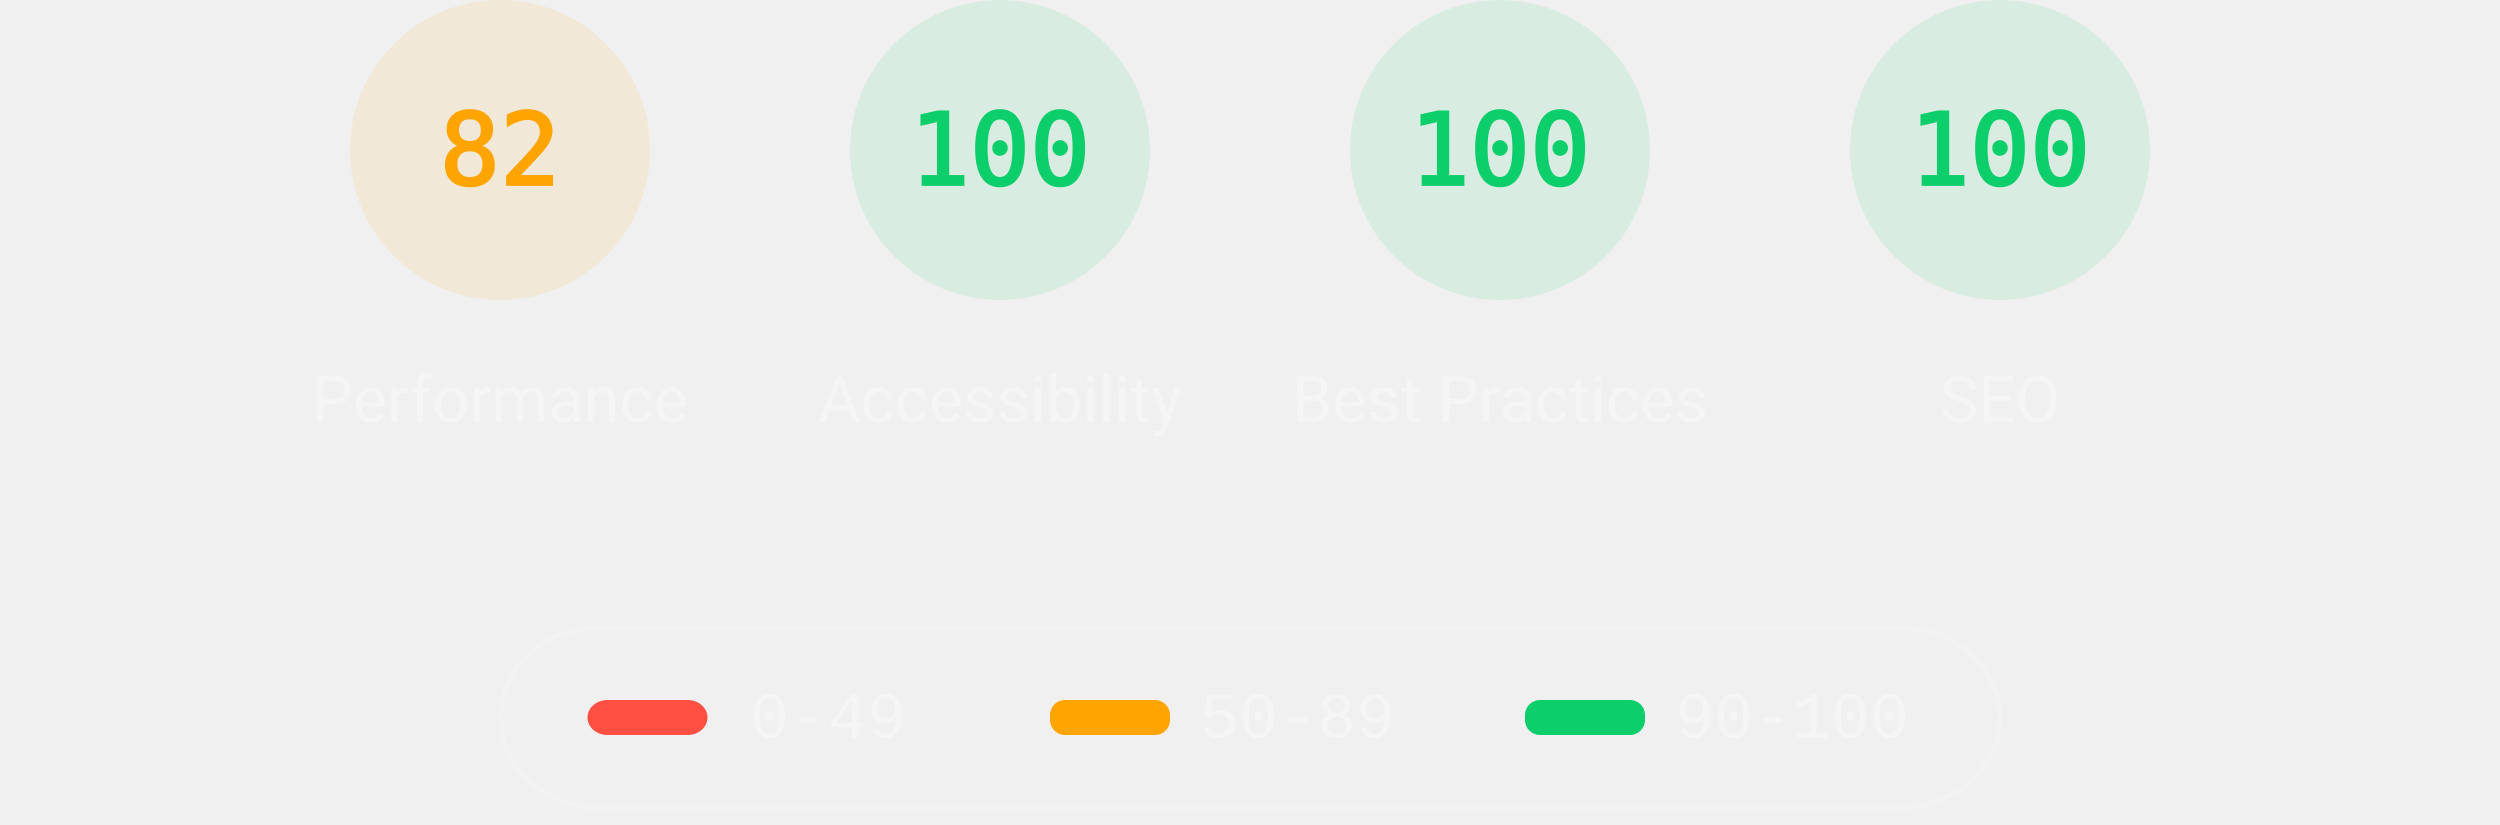
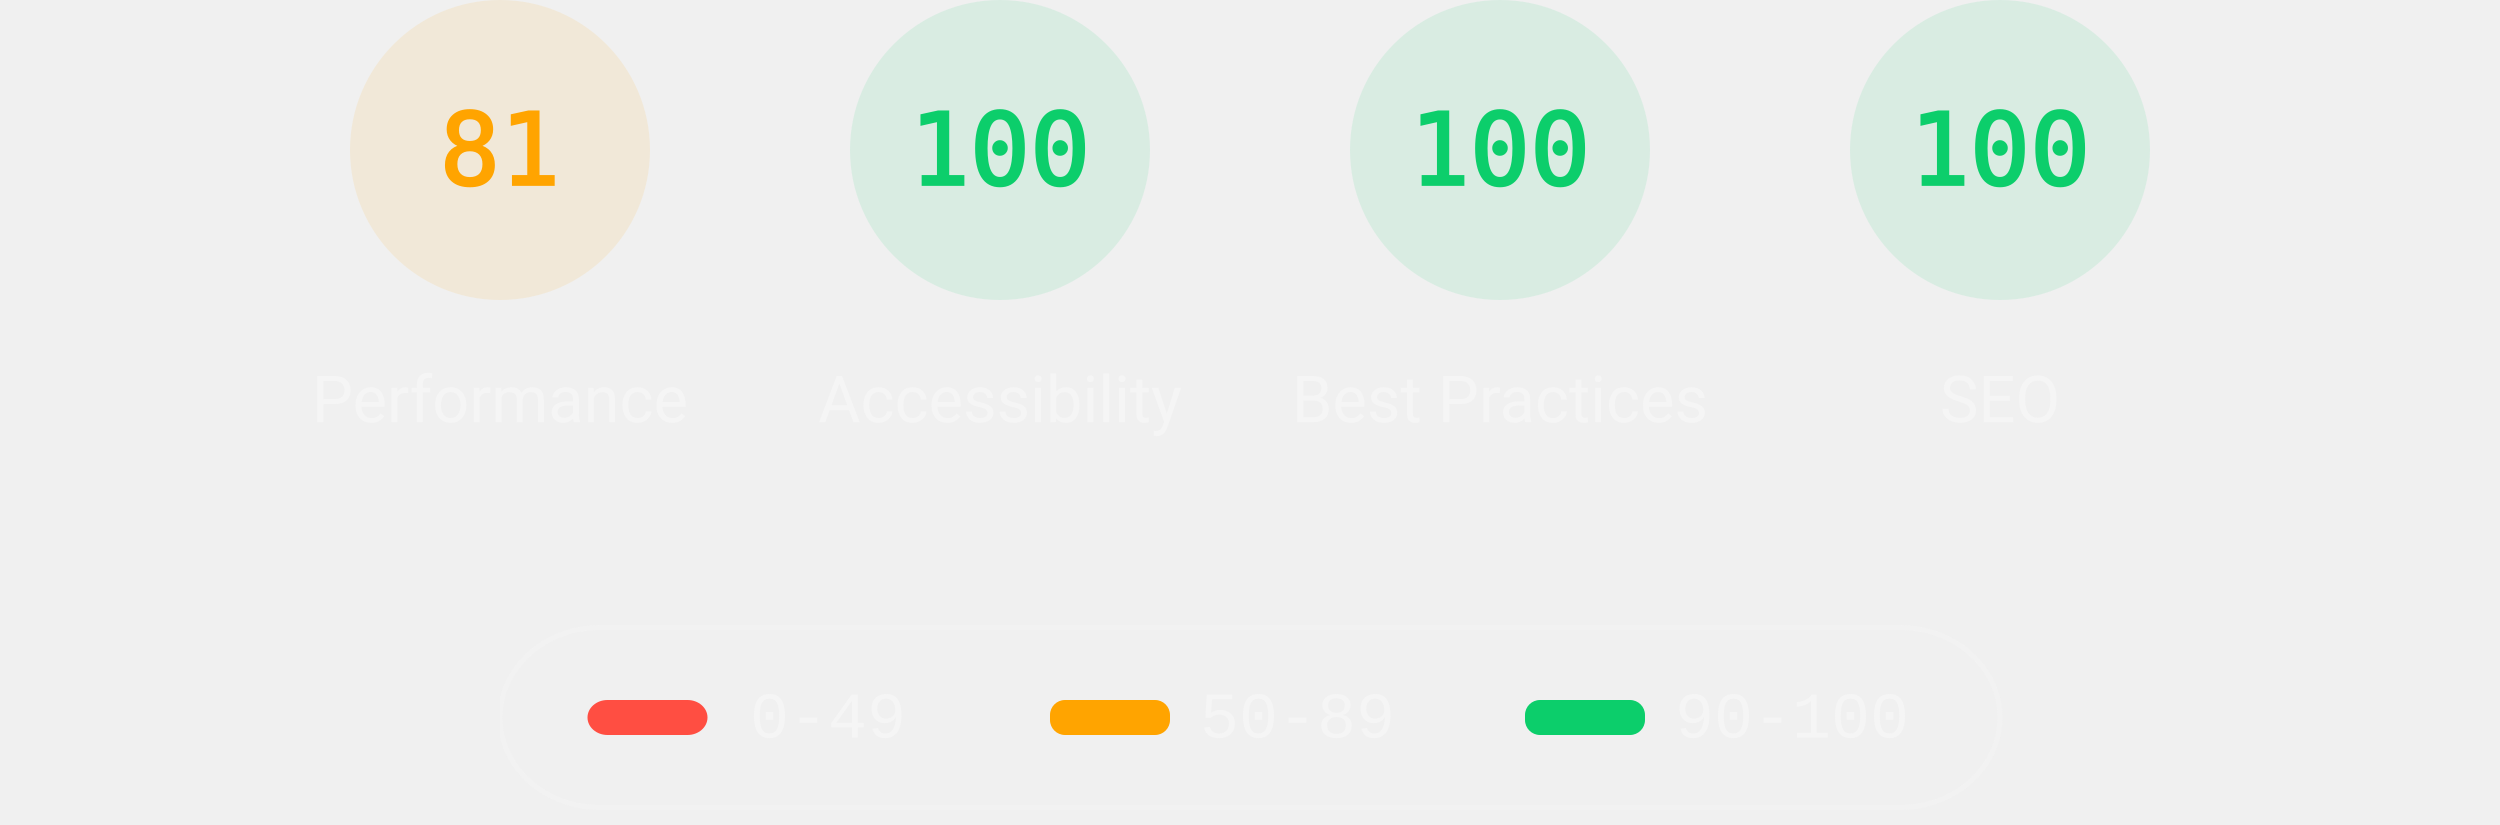
<svg xmlns="http://www.w3.org/2000/svg" class="theme--dark" fill="none" width="1000" height="330">
  <style>
			.gauge-base {
				opacity: 0.1
			}

			.gauge-arc {
				fill: none;
				animation-delay: 250ms;
				stroke-linecap: round;
				transform: rotate(-90deg);
				transform-origin: 100px 60px;
				animation: load-gauge 1s ease forwards
			}

			.guage-text {
				font-size: 40px;
				font-family: monospace;
				text-align: center
			}

			.guage-red {
				color: #ff4e42;
				fill: #ff4e42;
				stroke: #ff4e42
			}
			.guage-orange {
				color: #ffa400;
				fill: #ffa400;
				stroke: #ffa400
			}
			.guage-green {
				color: #0cce6b;
				fill: #0cce6b;
				stroke: #0cce6b
			}
			.theme--agnostic .guage-undefined {
				color: #5c5c5c;
				fill: #5c5c5c;
				stroke: #5c5c5c
			}
			.theme--light .guage-undefined {
				color: #1e1e1e;
				fill: #1e1e1e;
				stroke: #1e1e1e
			}
			.theme--dark .guage-undefined {
				color: #f5f5f5;
				fill: #f5f5f5;
				stroke: #f5f5f5
			}

			.guage-title {
				stroke: none;
				font-size: 26px;
				line-height: 26px;
				font-family: Roboto, Halvetica, Arial, sans-serif
			}
			.metric.guage-title {
				font-family: 'Courier New', Courier, monospace
			}
			.theme--agnostic .guage-title {
				color: #737373;
				fill: #737373
			}
			.theme--light .guage-title {
				color: #212121;
				fill: #212121
			}
			.theme--dark .guage-title {
				color: #f5f5f5;
				fill: #f5f5f5
			}

			@keyframes load-gauge {
				from {
					stroke-dasharray: 0 352.858
				}
			}
			.lh-gauge--pwa__disc {
				fill: #e0e0e0
			}
			.lh-gauge--pwa__logo {
				position: relative;
				fill: #b0b0b0
			}
			.lh-gauge--pwa__invisible {
				display: none
			}
			.lh-gauge--pwa__visible {
				display: inline
			}
			.guage-invisible {
				display: none
			}
			.lh-gauge--pwa__logo--primary-color {
				fill: #304ffe
			}
			.theme--agnostic .lh-gauge--pwa__logo--secondary-color {
				fill: #787878
			}
			.theme--light .lh-gauge--pwa__logo--secondary-color {
				fill: #3d3d3d
			}
			.theme--dark .lh-gauge--pwa__logo--secondary-color {
				fill: #d8b6b6
			}
			.theme--light #svg_2 {
				stroke: #00000022
			}
			.theme--agnostic #svg_2 {
				stroke: #616161
			}
			.theme--light #svg_2 {
				stroke: #00000022
			}
			.theme--dark #svg_2 {
				stroke: #f5f5f566
			}
		</style>
  <svg class="guage-div guage-perf guage-orange" viewBox="0 0 200 200" width="200" height="200" x="100" y="0">
    <circle class="gauge-base" r="56" cx="100" cy="60" stroke-width="8" />
-     <circle class="gauge-arc guage-arc-1" r="56" cx="100" cy="60" stroke-width="8" style="stroke-dasharray: 288.524, 351.858;" />
-     <text class="guage-text" x="100px" y="60px" alignment-baseline="central" dominant-baseline="central" text-anchor="middle">82</text>
+     <circle class="gauge-arc guage-arc-1" r="56" cx="100" cy="60" stroke-width="8" style="stroke-dasharray: 285.005, 351.858;" />
+     <text class="guage-text" x="100px" y="60px" alignment-baseline="central" dominant-baseline="central" text-anchor="middle">81</text>
    <text class="guage-title" x="100px" y="160px" alignment-baseline="central" dominant-baseline="central" text-anchor="middle">Performance</text>
  </svg>
  <svg class="guage-div guage-acc guage-green" viewBox="0 0 200 200" width="200" height="200" x="300" y="0">
    <circle class="gauge-base" r="56" cx="100" cy="60" stroke-width="8" />
    <circle class="gauge-arc guage-arc-2" r="56" cx="100" cy="60" stroke-width="8" style="stroke-dasharray: 351.858, 351.858;" />
    <text class="guage-text" x="100px" y="60px" alignment-baseline="central" dominant-baseline="central" text-anchor="middle">100</text>
    <text class="guage-title" x="100px" y="160px" alignment-baseline="central" dominant-baseline="central" text-anchor="middle">Accessibility</text>
  </svg>
  <svg class="guage-div guage-best guage-green" viewBox="0 0 200 200" width="200" height="200" x="500" y="0">
    <circle class="gauge-base" r="56" cx="100" cy="60" stroke-width="8" />
    <circle class="gauge-arc guage-arc-3" r="56" cx="100" cy="60" stroke-width="8" style="stroke-dasharray: 351.858, 351.858;" />
    <text class="guage-text" x="100px" y="60px" alignment-baseline="central" dominant-baseline="central" text-anchor="middle">100</text>
    <text class="guage-title" x="100px" y="160px" alignment-baseline="central" dominant-baseline="central" text-anchor="middle">Best Practices</text>
  </svg>
  <svg class="guage-div guage-seo guage-green" viewBox="0 0 200 200" width="200" height="200" x="700" y="0">
    <circle class="gauge-base" r="56" cx="100" cy="60" stroke-width="8" />
    <circle class="gauge-arc guage-arc-4" r="56" cx="100" cy="60" stroke-width="8" style="stroke-dasharray: 351.858, 351.858;" />
    <text class="guage-text" x="100px" y="60px" alignment-baseline="central" dominant-baseline="central" text-anchor="middle">100</text>
    <text class="guage-title" x="100px" y="160px" alignment-baseline="central" dominant-baseline="central" text-anchor="middle">SEO</text>
  </svg>
  <svg class="guage-div guage-pwa guage-invisible" viewBox="0 0 200 200" width="200" height="200" x="900" y="0">
    <svg viewBox="0 0 60 60" width="112" height="112" x="44" y="4">
      <defs>
        <linearGradient id="lh-gauge--pwa__check-circle__gradient-0" x1="50%" y1="0%" x2="50%" y2="100%">
          <stop stop-color="#00C852" offset="0%" />
          <stop stop-color="#009688" offset="100%" />
        </linearGradient>
        <linearGradient id="lh-gauge--pwa__installable__shadow-gradient-0" x1="76.056%" x2="24.111%" y1="82.995%" y2="24.735%">
          <stop stop-color="#A5D6A7" offset="0%" />
          <stop stop-color="#80CBC4" offset="100%" />
        </linearGradient>
        <linearGradient id="lh-gauge--pwa__fast-reliable__shadow-gradient-0" x1="76.056%" y1="82.995%" x2="25.678%" y2="26.493%">
          <stop stop-color="#64B5F6" offset="0%" />
          <stop stop-color="#2979FF" offset="100%" />
        </linearGradient>
        <g id="lh-gauge--pwa__fast-reliable-badge-0">
          <circle fill="#FFFFFF" cx="10" cy="10" r="10" />
          <path fill="#304FFE" d="M10 3.58l5.25 2.34v3.5c0 3.23-2.24 6.26-5.25 7-3.01-.74-5.25-3.77-5.25-7v-3.5L10 3.58zm-.47 10.74l2.76-4.83.03-.07c.04-.08 0-.24-.22-.24h-1.64l.47-3.26h-.47l-2.7 4.77c-.02.01.05-.1-.04.05-.09.16-.1.31.18.31h1.63l-.47 3.27h.47z" />
        </g>
        <g id="lh-gauge--pwa__installable-badge-0">
          <circle fill="#FFFFFF" cx="10" cy="10" r="10" />
          <path fill="#009688" d="M10 4.167A5.835 5.835 0 0 0 4.167 10 5.835 5.835 0 0 0 10 15.833 5.835 5.835 0 0 0 15.833 10 5.835 5.835 0 0 0 10 4.167zm2.917 6.416h-2.334v2.334H9.417v-2.334H7.083V9.417h2.334V7.083h1.166v2.334h2.334v1.166z" />
        </g>
      </defs>
      <g stroke="none" fill-rule="nonzero">
        <circle class="lh-gauge--pwa__disc" cx="30" cy="30" r="30" />
        <g class="lh-gauge--pwa__logo">
          <path d="M35.66 19.39l.7-1.75h2L37.4 15 38.6 12l3.4 9h-2.51l-.58-1.61z" />
          <path d="M33.52 21l3.65-9h-2.42l-2.5 5.82L30.5 12h-1.86l-1.9 5.82-1.35-2.65-1.21 3.72L25.4 21h2.38l1.72-5.2 1.64 5.2z" />
          <path fill-rule="nonzero" d="M20.3 17.91h1.48c.45 0 .85-.05 1.2-.15l.39-1.18 1.07-3.3a2.64 2.64 0 0 0-.28-.37c-.55-.6-1.36-.91-2.42-.91H18v9h2.3V17.9zm1.96-3.84c.22.22.33.5.33.87 0 .36-.1.65-.29.87-.2.23-.59.35-1.15.35h-.86v-2.41h.87c.52 0 .89.1 1.1.32z" />
        </g>
        <rect class="lh-gauge--pwa__component lh-gauge--pwa__na-line lh-gauge--pwa__invisible" fill="#FFFFFF" x="20" y="32" width="20" height="4" rx="2" />
        <g class="lh-gauge--pwa__component lh-gauge--pwa__fast-reliable-badge lh-gauge--pwa__invisible" transform="translate(20, 29)">
          <path fill="url(#lh-gauge--pwa__fast-reliable__shadow-gradient-0)" d="M33.63 19.49A30 30 0 0 1 16.2 30.36L3 17.14 17.14 3l16.49 16.49z" />
          <use href="#lh-gauge--pwa__fast-reliable-badge-0" />
        </g>
        <g class="lh-gauge--pwa__component lh-gauge--pwa__installable-badge lh-gauge--pwa__invisible" transform="translate(20, 29)">
          <path fill="url(#lh-gauge--pwa__installable__shadow-gradient-0)" d="M33.629 19.487c-4.272 5.453-10.391 9.39-17.415 10.869L3 17.142 17.142 3 33.63 19.487z" />
          <use href="#lh-gauge--pwa__installable-badge-0" />
        </g>
        <g class="lh-gauge--pwa__component lh-gauge--pwa__fast-reliable-installable-badges lh-gauge--pwa__invisible">
          <g transform="translate(8, 29)">
            <path fill="url(#lh-gauge--pwa__fast-reliable__shadow-gradient-0)" d="M16.321 30.463L3 17.143 17.142 3l22.365 22.365A29.864 29.864 0 0 1 22 31c-1.942 0-3.84-.184-5.679-.537z" />
            <use href="#lh-gauge--pwa__fast-reliable-badge-0" />
          </g>
          <g transform="translate(32, 29)">
            <path fill="url(#lh-gauge--pwa__installable__shadow-gradient-0)" d="M25.982 11.84a30.107 30.107 0 0 1-13.08 15.203L3 17.143 17.142 3l8.84 8.84z" />
            <use href="#lh-gauge--pwa__installable-badge-0" />
          </g>
        </g>
        <g class="lh-gauge--pwa__component lh-gauge--pwa__check-circle lh-gauge--pwa__invisible" transform="translate(18, 28)">
          <circle fill="#FFFFFF" cx="12" cy="12" r="12" />
          <path fill="url(#lh-gauge--pwa__check-circle__gradient-0)" d="M12 2a10 10 0 1 0 0 20 10 10 0 0 0 0-20zm-2 15l-5-5 1.41-1.41L10 14.17l7.59-7.59L19 8l-9 9z" />
        </g>
      </g>
    </svg>
    <text class="guage-title" y="160px" alignment-baseline="central" dominant-baseline="central" text-anchor="middle">
      <tspan x="100px" dy="-6px">Progressive</tspan>
      <tspan x="100px" dy="30px">Web App</tspan>
    </text>
  </svg>
  <svg width="604" height="76" x="200" y="250">
    <g>
      <rect fill="none" id="canvas_background" height="80" width="604" y="-1" x="-1" />
      <g display="none" overflow="visible" y="0" x="0" height="100%" width="100%" id="canvasGrid">
        <rect fill="url(#gridpattern)" stroke-width="0" y="0" x="0" height="100%" width="100%" />
      </g>
    </g>
    <g>
      <rect fill-opacity="0" stroke-width="2" rx="40" id="svg_2" height="72" width="600" y="1" x="0" fill="#000000" />
      <rect stroke="#000" rx="8" id="svg_3" height="14" width="48" y="30" x="35" stroke-opacity="null" stroke-width="0" fill="#ff4e42" />
      <rect stroke="#000" rx="6" id="svg_4" height="14" width="48" y="30" x="220" stroke-opacity="null" stroke-width="0" fill="#ffa400" />
      <rect stroke="#000" rx="6" id="svg_5" height="14" width="48" y="30" x="410" stroke-opacity="null" stroke-width="0" fill="#0cce6b" />
      <text class="metric guage-title" xml:space="preserve" text-anchor="start" font-size="26" id="svg_6" y="45" x="100" stroke-opacity="null" stroke-width="0" stroke="#000">0-49</text>
      <text class="metric guage-title" xml:space="preserve" text-anchor="start" font-size="26" id="svg_7" y="45" x="280" stroke-opacity="null" stroke-width="0" stroke="#000">50-89</text>
      <text class="metric guage-title" xml:space="preserve" text-anchor="start" font-size="26" id="svg_8" y="45" x="470" stroke-opacity="null" stroke-width="0" stroke="#000">90-100</text>
    </g>
  </svg>
</svg>
